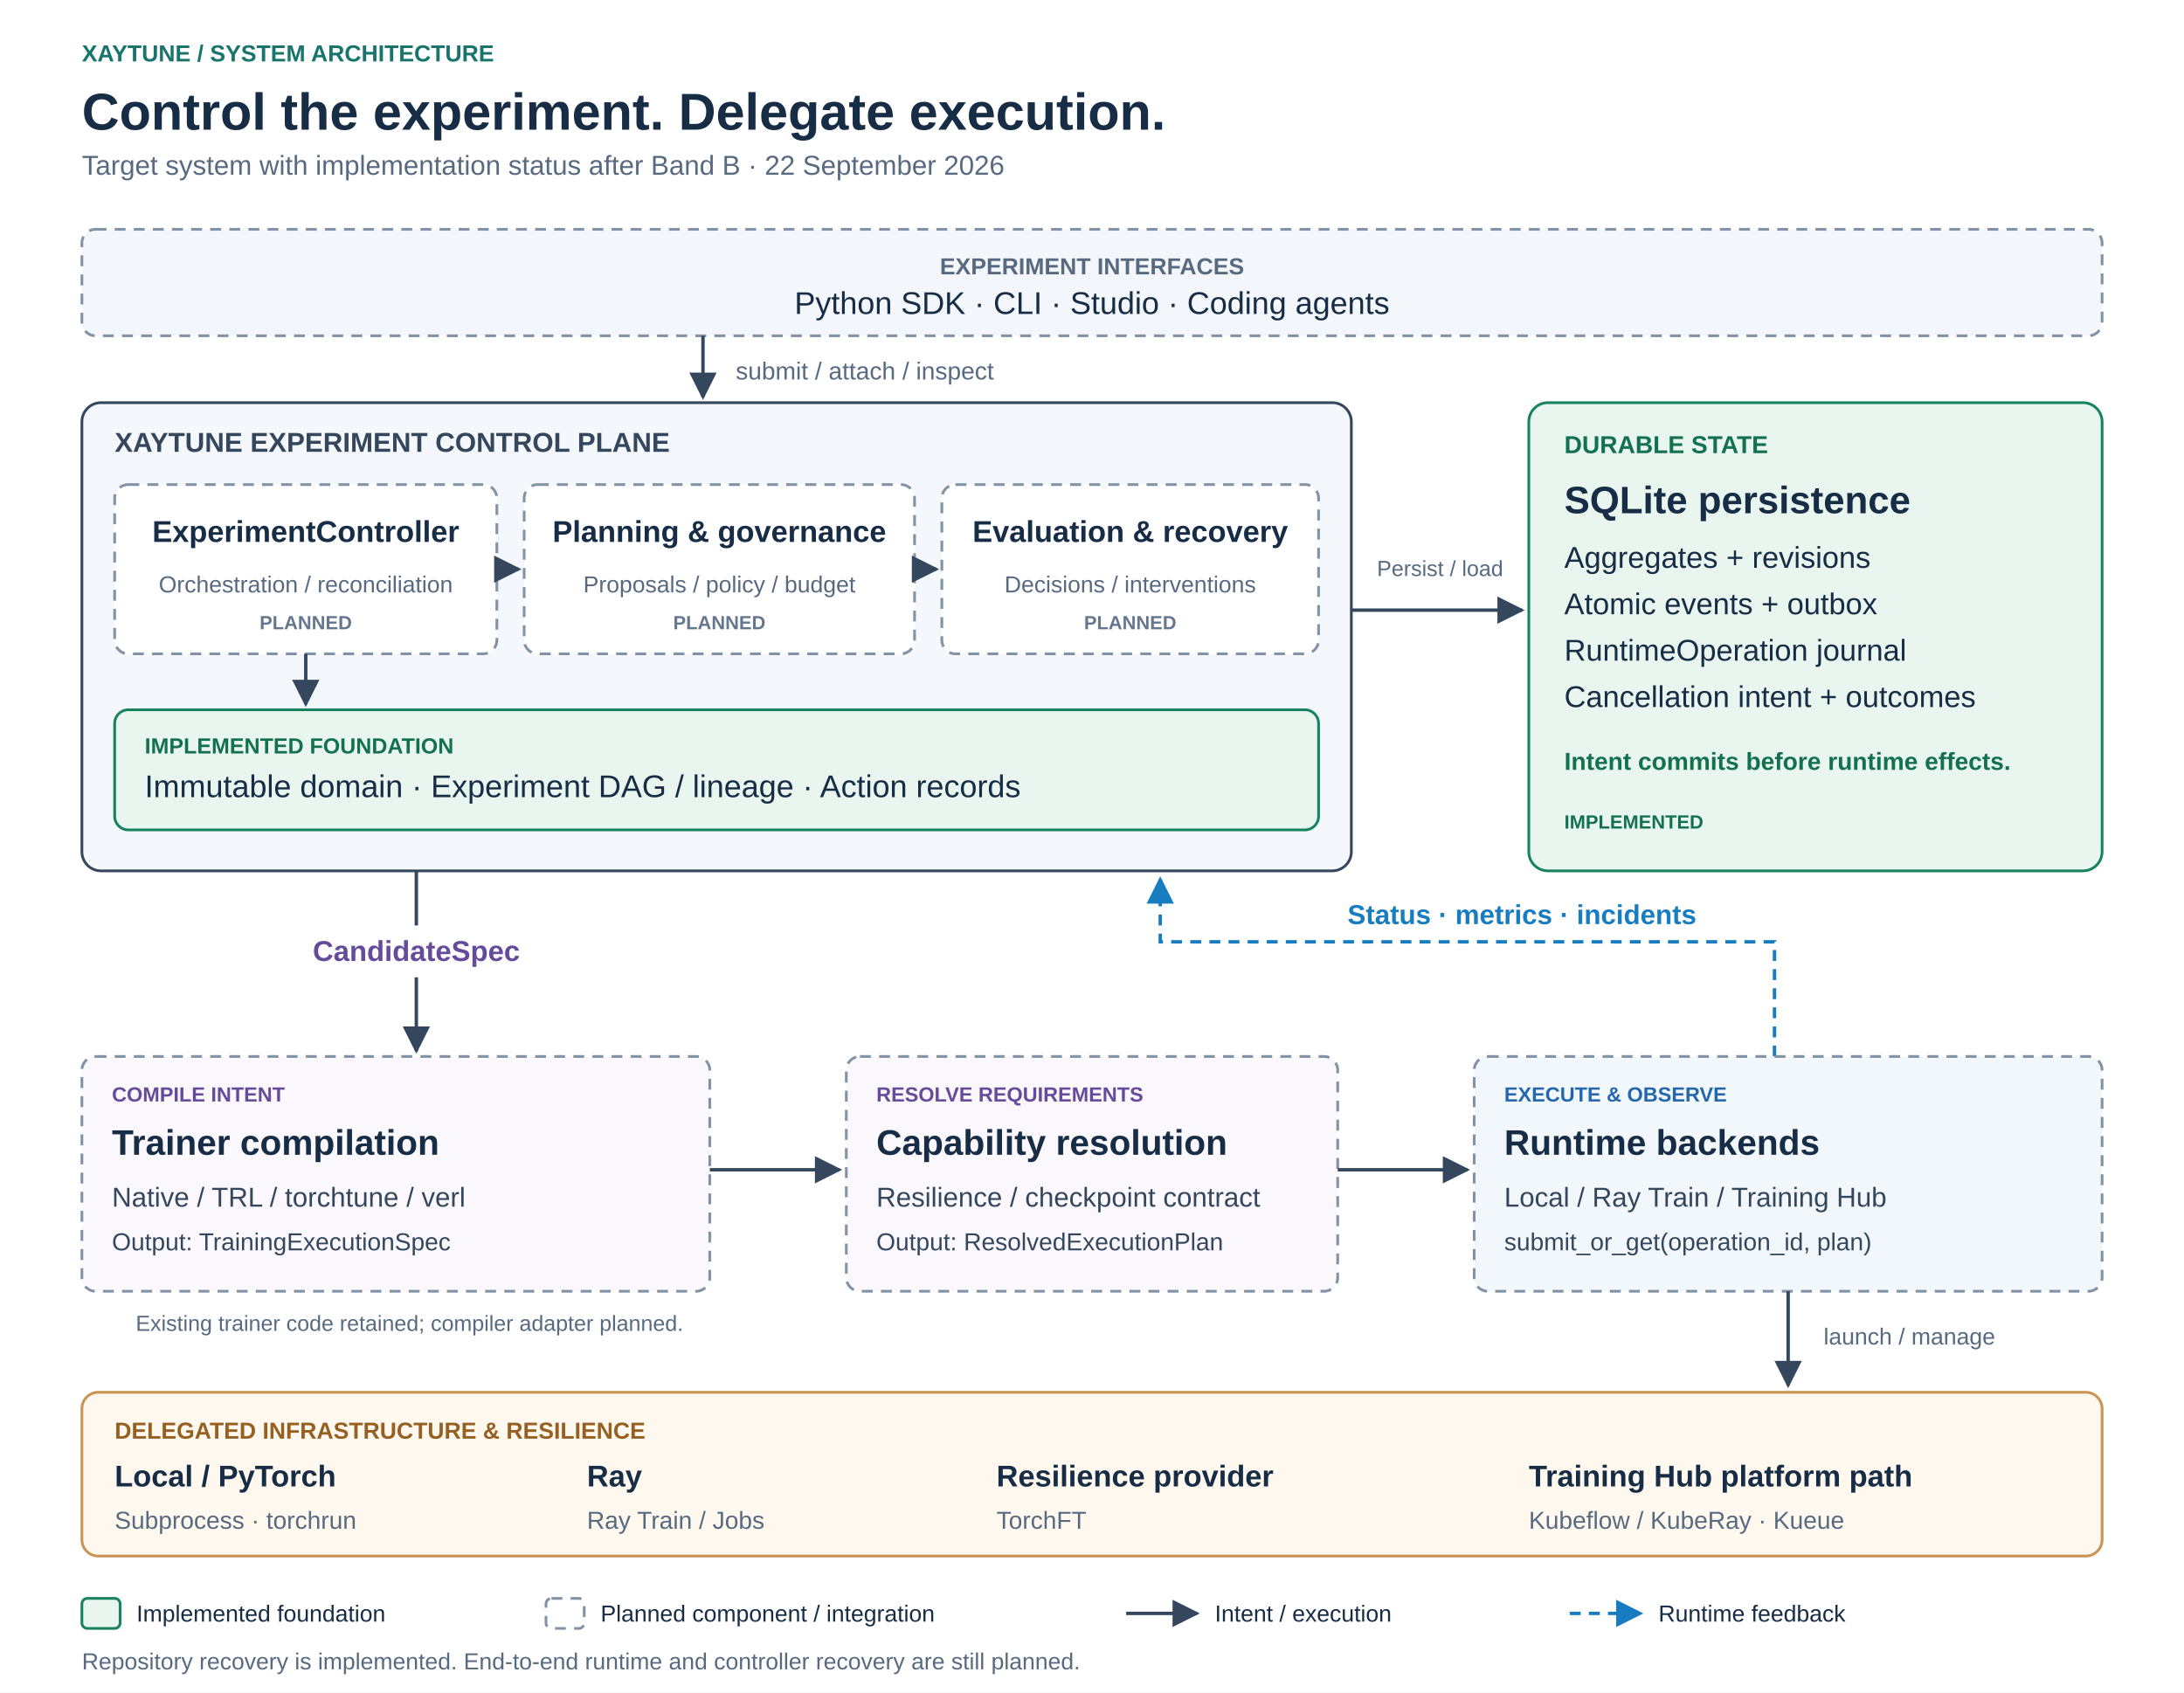
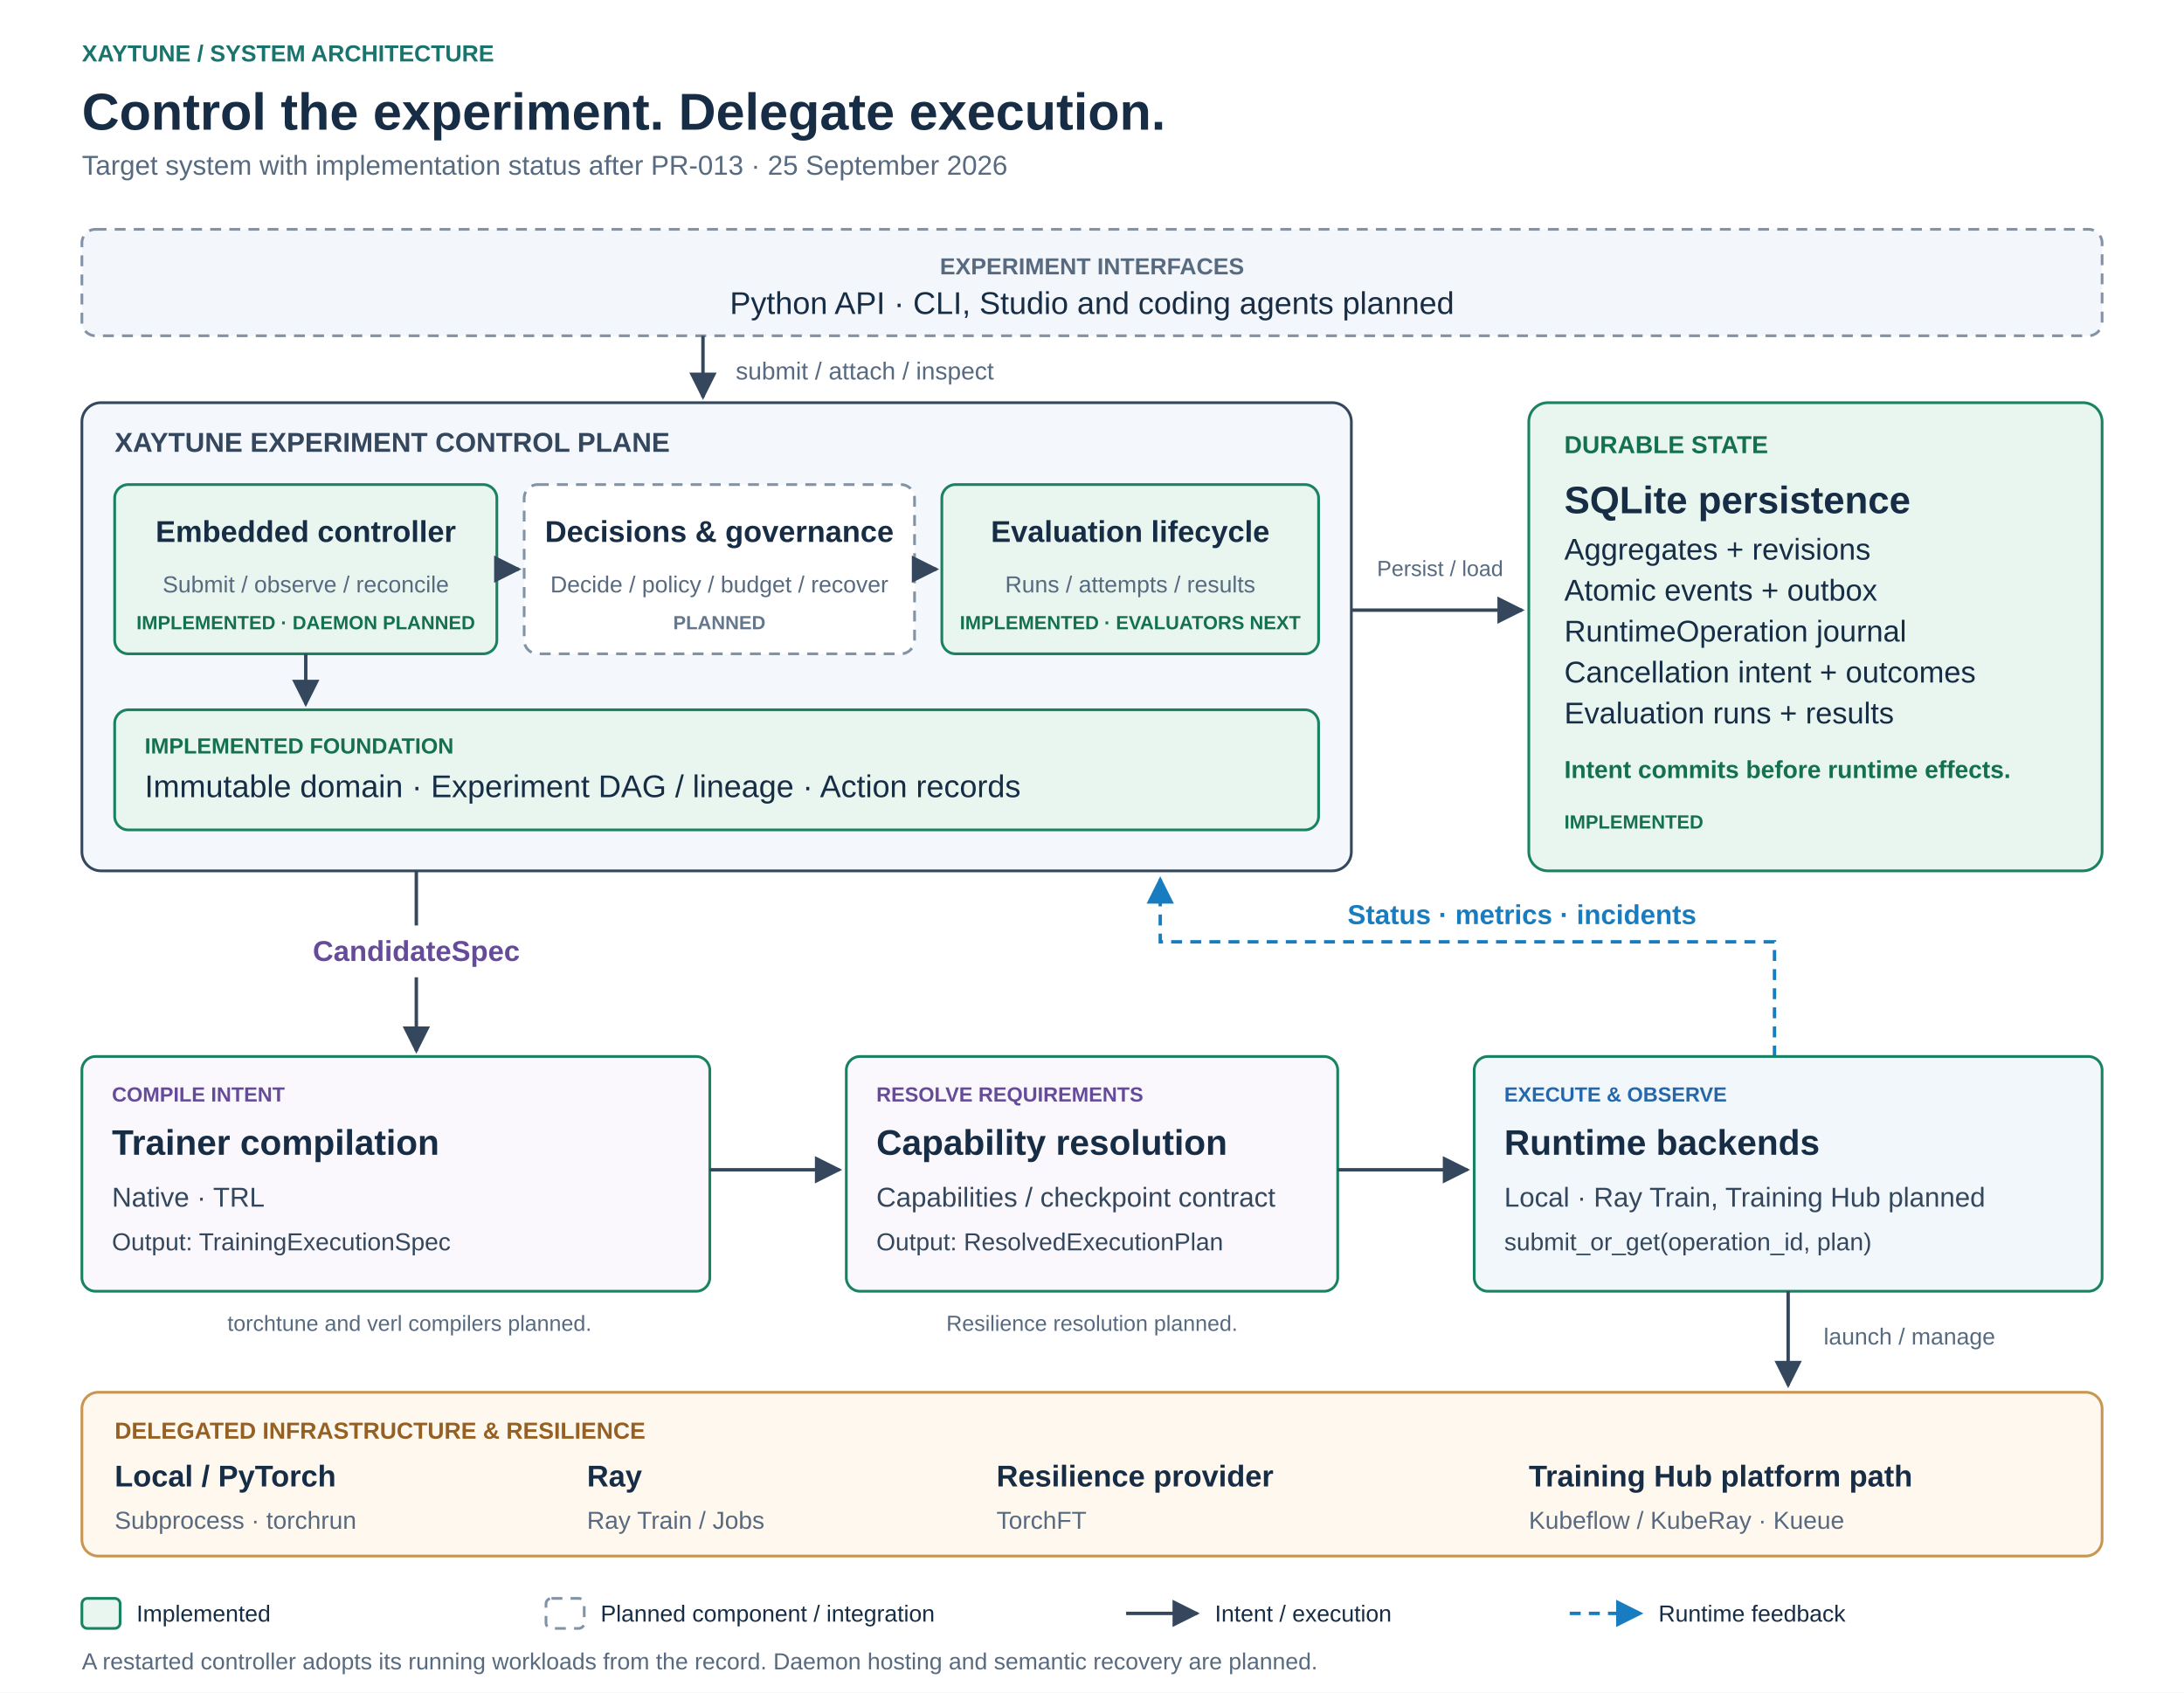
<svg xmlns="http://www.w3.org/2000/svg" width="1600" height="1240" viewBox="0 0 1600 1240" role="img" aria-labelledby="architecture-title architecture-description">
  <defs>
    <marker id="flow-arrow" viewBox="0 0 10 10" refX="9" refY="5" markerWidth="8" markerHeight="8" orient="auto">
      <path d="M0 0L10 5L0 10Z" fill="#34475d" />
    </marker>
    <marker id="feedback-arrow" viewBox="0 0 10 10" refX="9" refY="5" markerWidth="8" markerHeight="8" orient="auto">
      <path d="M0 0L10 5L0 10Z" fill="#187dc0" />
    </marker>
  </defs>
  <style>text{font-family:Arial,Helvetica,sans-serif} .mono{font-family:Menlo,Consolas,monospace}</style>
  <rect width="1600" height="1240" fill="#fff" />
  <text x="60" y="45" font-size="17" fill="#18746c" font-weight="700" text-anchor="start" class="">XAYTUNE  /  SYSTEM ARCHITECTURE</text>
  <text x="60" y="95" font-size="38" fill="#172d45" font-weight="700" text-anchor="start" class="">Control the experiment. Delegate execution.</text>
-   <text x="60" y="128" font-size="20" fill="#576a80" font-weight="400" text-anchor="start" class="">Target system with implementation status after Band B · 22 September 2026</text>
+   <text x="60" y="128" font-size="20" fill="#576a80" font-weight="400" text-anchor="start" class="">Target system with implementation status after PR-013 · 25 September 2026</text>
  <rect x="60" y="168" width="1480" height="78" rx="10" fill="#f3f6fa" stroke="#8393a6" stroke-width="2" stroke-dasharray="8 6" />
  <text x="800" y="201" font-size="17" fill="#576a80" font-weight="700" text-anchor="middle" class="">EXPERIMENT INTERFACES</text>
-   <text x="800" y="230" font-size="23" fill="#172d45" font-weight="400" text-anchor="middle" class="">Python SDK  ·  CLI  ·  Studio  ·  Coding agents</text>
+   <text x="800" y="230" font-size="23" fill="#172d45" font-weight="400" text-anchor="middle" class="">Python API  ·  CLI, Studio and coding agents planned</text>
  <path d="M 515 246 L 515 291" stroke="#34475d" stroke-width="2.5" fill="none" marker-end="url(#flow-arrow)" />
  <text x="539" y="278" font-size="18" fill="#576a80" font-weight="400" text-anchor="start" class="">submit / attach / inspect</text>
  <rect x="60" y="295" width="930" height="343" rx="14" fill="#f4f8fc" stroke="#34475d" stroke-width="2" />
  <text x="84" y="331" font-size="20" fill="#34475d" font-weight="700" text-anchor="start" class="">XAYTUNE EXPERIMENT CONTROL PLANE</text>
-   <rect x="84" y="355" width="280" height="124" rx="10" fill="#fff" stroke="#8393a6" stroke-width="2" stroke-dasharray="8 6" />
-   <text x="224.0" y="397" font-size="22" fill="#172d45" font-weight="700" text-anchor="middle" class="">ExperimentController</text>
-   <text x="224.0" y="434" font-size="17" fill="#576a80" font-weight="400" text-anchor="middle" class="">Orchestration / reconciliation</text>
-   <text x="224.0" y="461" font-size="14" fill="#65778d" font-weight="700" text-anchor="middle" class="">PLANNED</text>
+   <rect x="84" y="355" width="280" height="124" rx="10" fill="#e9f6ef" stroke="#198260" stroke-width="2" />
+   <text x="224.0" y="397" font-size="22" fill="#172d45" font-weight="700" text-anchor="middle" class="">Embedded controller</text>
+   <text x="224.0" y="434" font-size="17" fill="#576a80" font-weight="400" text-anchor="middle" class="">Submit / observe / reconcile</text>
+   <text x="224.0" y="461" font-size="14" fill="#14714f" font-weight="700" text-anchor="middle" class="">IMPLEMENTED · DAEMON PLANNED</text>
  <rect x="384" y="355" width="286" height="124" rx="10" fill="#fff" stroke="#8393a6" stroke-width="2" stroke-dasharray="8 6" />
-   <text x="527.0" y="397" font-size="22" fill="#172d45" font-weight="700" text-anchor="middle" class="">Planning &amp; governance</text>
-   <text x="527.0" y="434" font-size="17" fill="#576a80" font-weight="400" text-anchor="middle" class="">Proposals / policy / budget</text>
+   <text x="527.0" y="397" font-size="22" fill="#172d45" font-weight="700" text-anchor="middle" class="">Decisions &amp; governance</text>
+   <text x="527.0" y="434" font-size="17" fill="#576a80" font-weight="400" text-anchor="middle" class="">Decide / policy / budget / recover</text>
  <text x="527.0" y="461" font-size="14" fill="#65778d" font-weight="700" text-anchor="middle" class="">PLANNED</text>
-   <rect x="690" y="355" width="276" height="124" rx="10" fill="#fff" stroke="#8393a6" stroke-width="2" stroke-dasharray="8 6" />
-   <text x="828.0" y="397" font-size="22" fill="#172d45" font-weight="700" text-anchor="middle" class="">Evaluation &amp; recovery</text>
-   <text x="828.0" y="434" font-size="17" fill="#576a80" font-weight="400" text-anchor="middle" class="">Decisions / interventions</text>
-   <text x="828.0" y="461" font-size="14" fill="#65778d" font-weight="700" text-anchor="middle" class="">PLANNED</text>
+   <rect x="690" y="355" width="276" height="124" rx="10" fill="#e9f6ef" stroke="#198260" stroke-width="2" />
+   <text x="828.0" y="397" font-size="22" fill="#172d45" font-weight="700" text-anchor="middle" class="">Evaluation lifecycle</text>
+   <text x="828.0" y="434" font-size="17" fill="#576a80" font-weight="400" text-anchor="middle" class="">Runs / attempts / results</text>
+   <text x="828.0" y="461" font-size="14" fill="#14714f" font-weight="700" text-anchor="middle" class="">IMPLEMENTED · EVALUATORS NEXT</text>
  <path d="M 364 417 L 380 417" stroke="#34475d" stroke-width="2.5" fill="none" marker-end="url(#flow-arrow)" />
  <path d="M 670 417 L 686 417" stroke="#34475d" stroke-width="2.5" fill="none" marker-end="url(#flow-arrow)" />
  <rect x="84" y="520" width="882" height="88" rx="10" fill="#e9f6ef" stroke="#198260" stroke-width="2" />
  <text x="106" y="552" font-size="16" fill="#14714f" font-weight="700" text-anchor="start" class="">IMPLEMENTED FOUNDATION</text>
  <text x="106" y="584" font-size="23" fill="#172d45" font-weight="400" text-anchor="start" class="">Immutable domain  ·  Experiment DAG / lineage  ·  Action records</text>
  <path d="M 224 479 L 224 516" stroke="#34475d" stroke-width="2.5" fill="none" marker-end="url(#flow-arrow)" />
  <rect x="1120" y="295" width="420" height="343" rx="14" fill="#e9f6ef" stroke="#198260" stroke-width="2" />
  <text x="1146" y="332" font-size="18" fill="#14714f" font-weight="700" text-anchor="start" class="">DURABLE STATE</text>
  <text x="1146" y="376" font-size="28" fill="#172d45" font-weight="700" text-anchor="start" class="">SQLite persistence</text>
-   <text x="1146" y="416" font-size="22" fill="#172d45" font-weight="400" text-anchor="start" class="">Aggregates + revisions</text>
-   <text x="1146" y="450" font-size="22" fill="#172d45" font-weight="400" text-anchor="start" class="">Atomic events + outbox</text>
-   <text x="1146" y="484" font-size="22" fill="#172d45" font-weight="400" text-anchor="start" class="">RuntimeOperation journal</text>
-   <text x="1146" y="518" font-size="22" fill="#172d45" font-weight="400" text-anchor="start" class="">Cancellation intent + outcomes</text>
-   <text x="1146" y="564" font-size="18" fill="#14714f" font-weight="700" text-anchor="start" class="">Intent commits before runtime effects.</text>
+   <text x="1146" y="410" font-size="22" fill="#172d45" font-weight="400" text-anchor="start" class="">Aggregates + revisions</text>
+   <text x="1146" y="440" font-size="22" fill="#172d45" font-weight="400" text-anchor="start" class="">Atomic events + outbox</text>
+   <text x="1146" y="470" font-size="22" fill="#172d45" font-weight="400" text-anchor="start" class="">RuntimeOperation journal</text>
+   <text x="1146" y="500" font-size="22" fill="#172d45" font-weight="400" text-anchor="start" class="">Cancellation intent + outcomes</text>
+   <text x="1146" y="530" font-size="22" fill="#172d45" font-weight="400" text-anchor="start" class="">Evaluation runs + results</text>
+   <text x="1146" y="570" font-size="18" fill="#14714f" font-weight="700" text-anchor="start" class="">Intent commits before runtime effects.</text>
  <text x="1146" y="607" font-size="14" fill="#14714f" font-weight="700" text-anchor="start" class="">IMPLEMENTED</text>
  <path d="M 990 447 L 1115 447" stroke="#34475d" stroke-width="2.5" fill="none" marker-end="url(#flow-arrow)" />
  <text x="1055" y="422" font-size="16" fill="#576a80" font-weight="400" text-anchor="middle" class="">Persist / load</text>
  <path d="M 305 638 L 305 770" stroke="#34475d" stroke-width="2.5" fill="none" marker-end="url(#flow-arrow)" />
  <rect x="195" y="679" width="220" height="36" rx="0" fill="#fff" stroke="#fff" stroke-width="2" />
  <text x="305" y="704" font-size="21" fill="#654b9a" font-weight="700" text-anchor="middle" class="">CandidateSpec</text>
  <path d="M 1300 774 L 1300 690 L 850 690 L 850 644" stroke="#187dc0" stroke-width="2.5" fill="none" marker-end="url(#feedback-arrow)" stroke-dasharray="8 6" />
  <text x="1115" y="677" font-size="20" fill="#187dc0" font-weight="700" text-anchor="middle" class="">Status · metrics · incidents</text>
-   <rect x="60" y="774" width="460" height="172" rx="10" fill="#faf8fd" stroke="#8393a6" stroke-width="2" stroke-dasharray="8 6" />
+   <rect x="60" y="774" width="460" height="172" rx="10" fill="#faf8fd" stroke="#198260" stroke-width="2" />
  <text x="82" y="807" font-size="15" fill="#654b9a" font-weight="700" text-anchor="start" class="">COMPILE INTENT</text>
  <text x="82" y="846" font-size="26" fill="#172d45" font-weight="700" text-anchor="start" class="">Trainer compilation</text>
-   <text x="82" y="884" font-size="20" fill="#34475d" font-weight="400" text-anchor="start" class="">Native / TRL / torchtune / verl</text>
+   <text x="82" y="884" font-size="20" fill="#34475d" font-weight="400" text-anchor="start" class="">Native  ·  TRL</text>
  <text x="82" y="916" font-size="18" fill="#34475d" font-weight="400" text-anchor="start" class="">Output: TrainingExecutionSpec</text>
-   <rect x="620" y="774" width="360" height="172" rx="10" fill="#faf8fd" stroke="#8393a6" stroke-width="2" stroke-dasharray="8 6" />
+   <rect x="620" y="774" width="360" height="172" rx="10" fill="#faf8fd" stroke="#198260" stroke-width="2" />
  <text x="642" y="807" font-size="15" fill="#654b9a" font-weight="700" text-anchor="start" class="">RESOLVE REQUIREMENTS</text>
  <text x="642" y="846" font-size="26" fill="#172d45" font-weight="700" text-anchor="start" class="">Capability resolution</text>
-   <text x="642" y="884" font-size="20" fill="#34475d" font-weight="400" text-anchor="start" class="">Resilience / checkpoint contract</text>
+   <text x="642" y="884" font-size="20" fill="#34475d" font-weight="400" text-anchor="start" class="">Capabilities / checkpoint contract</text>
  <text x="642" y="916" font-size="18" fill="#34475d" font-weight="400" text-anchor="start" class="">Output: ResolvedExecutionPlan</text>
-   <rect x="1080" y="774" width="460" height="172" rx="10" fill="#f2f7fc" stroke="#8393a6" stroke-width="2" stroke-dasharray="8 6" />
+   <rect x="1080" y="774" width="460" height="172" rx="10" fill="#f2f7fc" stroke="#198260" stroke-width="2" />
  <text x="1102" y="807" font-size="15" fill="#2567ad" font-weight="700" text-anchor="start" class="">EXECUTE &amp; OBSERVE</text>
  <text x="1102" y="846" font-size="26" fill="#172d45" font-weight="700" text-anchor="start" class="">Runtime backends</text>
-   <text x="1102" y="884" font-size="20" fill="#34475d" font-weight="400" text-anchor="start" class="">Local / Ray Train / Training Hub</text>
+   <text x="1102" y="884" font-size="20" fill="#34475d" font-weight="400" text-anchor="start" class="">Local  ·  Ray Train, Training Hub planned</text>
  <text x="1102" y="916" font-size="18" fill="#34475d" font-weight="400" text-anchor="start" class="">submit_or_get(operation_id, plan)</text>
  <path d="M 520 857 L 615 857" stroke="#34475d" stroke-width="2.5" fill="none" marker-end="url(#flow-arrow)" />
  <path d="M 980 857 L 1075 857" stroke="#34475d" stroke-width="2.5" fill="none" marker-end="url(#flow-arrow)" />
-   <text x="300" y="975" font-size="16" fill="#576a80" font-weight="400" text-anchor="middle" class="">Existing trainer code retained; compiler adapter planned.</text>
+   <text x="300" y="975" font-size="16" fill="#576a80" font-weight="400" text-anchor="middle" class="">torchtune and verl compilers planned.</text>
  <path d="M 1310 946 L 1310 1015" stroke="#34475d" stroke-width="2.5" fill="none" marker-end="url(#flow-arrow)" />
+   <text x="800" y="975" font-size="16" fill="#576a80" font-weight="400" text-anchor="middle" class="">Resilience resolution planned.</text>
  <text x="1336" y="985" font-size="17" fill="#576a80" font-weight="400" text-anchor="start" class="">launch / manage</text>
  <rect x="60" y="1020" width="1480" height="120" rx="12" fill="#fff8ef" stroke="#c99553" stroke-width="2" />
  <text x="84" y="1054" font-size="17" fill="#956021" font-weight="700" text-anchor="start" class="">DELEGATED INFRASTRUCTURE &amp; RESILIENCE</text>
  <text x="84" y="1089" font-size="22" fill="#172d45" font-weight="700" text-anchor="start" class="">Local / PyTorch</text>
  <text x="84" y="1120" font-size="18" fill="#576a80" font-weight="400" text-anchor="start" class="">Subprocess · torchrun</text>
  <text x="430" y="1089" font-size="22" fill="#172d45" font-weight="700" text-anchor="start" class="">Ray</text>
  <text x="430" y="1120" font-size="18" fill="#576a80" font-weight="400" text-anchor="start" class="">Ray Train / Jobs</text>
  <text x="730" y="1089" font-size="22" fill="#172d45" font-weight="700" text-anchor="start" class="">Resilience provider</text>
  <text x="730" y="1120" font-size="18" fill="#576a80" font-weight="400" text-anchor="start" class="">TorchFT</text>
  <text x="1120" y="1089" font-size="22" fill="#172d45" font-weight="700" text-anchor="start" class="">Training Hub platform path</text>
  <text x="1120" y="1120" font-size="18" fill="#576a80" font-weight="400" text-anchor="start" class="">Kubeflow / KubeRay · Kueue</text>
  <rect x="60" y="1171" width="28" height="22" rx="4" fill="#e9f6ef" stroke="#198260" stroke-width="2" />
-   <text x="100" y="1188" font-size="17" fill="#172d45" font-weight="400" text-anchor="start" class="">Implemented foundation</text>
+   <text x="100" y="1188" font-size="17" fill="#172d45" font-weight="400" text-anchor="start" class="">Implemented</text>
  <rect x="400" y="1171" width="28" height="22" rx="4" fill="#fff" stroke="#8393a6" stroke-width="2" stroke-dasharray="8 6" />
  <text x="440" y="1188" font-size="17" fill="#172d45" font-weight="400" text-anchor="start" class="">Planned component / integration</text>
  <path d="M 825 1182 L 877 1182" stroke="#34475d" stroke-width="2.5" fill="none" marker-end="url(#flow-arrow)" />
  <text x="890" y="1188" font-size="17" fill="#172d45" font-weight="400" text-anchor="start" class="">Intent / execution</text>
  <path d="M 1150 1182 L 1202 1182" stroke="#187dc0" stroke-width="2.5" fill="none" marker-end="url(#feedback-arrow)" stroke-dasharray="8 6" />
  <text x="1215" y="1188" font-size="17" fill="#172d45" font-weight="400" text-anchor="start" class="">Runtime feedback</text>
-   <text x="60" y="1223" font-size="17" fill="#576a80" font-weight="400" text-anchor="start" class="">Repository recovery is implemented. End-to-end runtime and controller recovery are still planned.</text>
+   <text x="60" y="1223" font-size="17" fill="#576a80" font-weight="400" text-anchor="start" class="">A restarted controller adopts its running workloads from the record. Daemon hosting and semantic recovery are planned.</text>
</svg>
